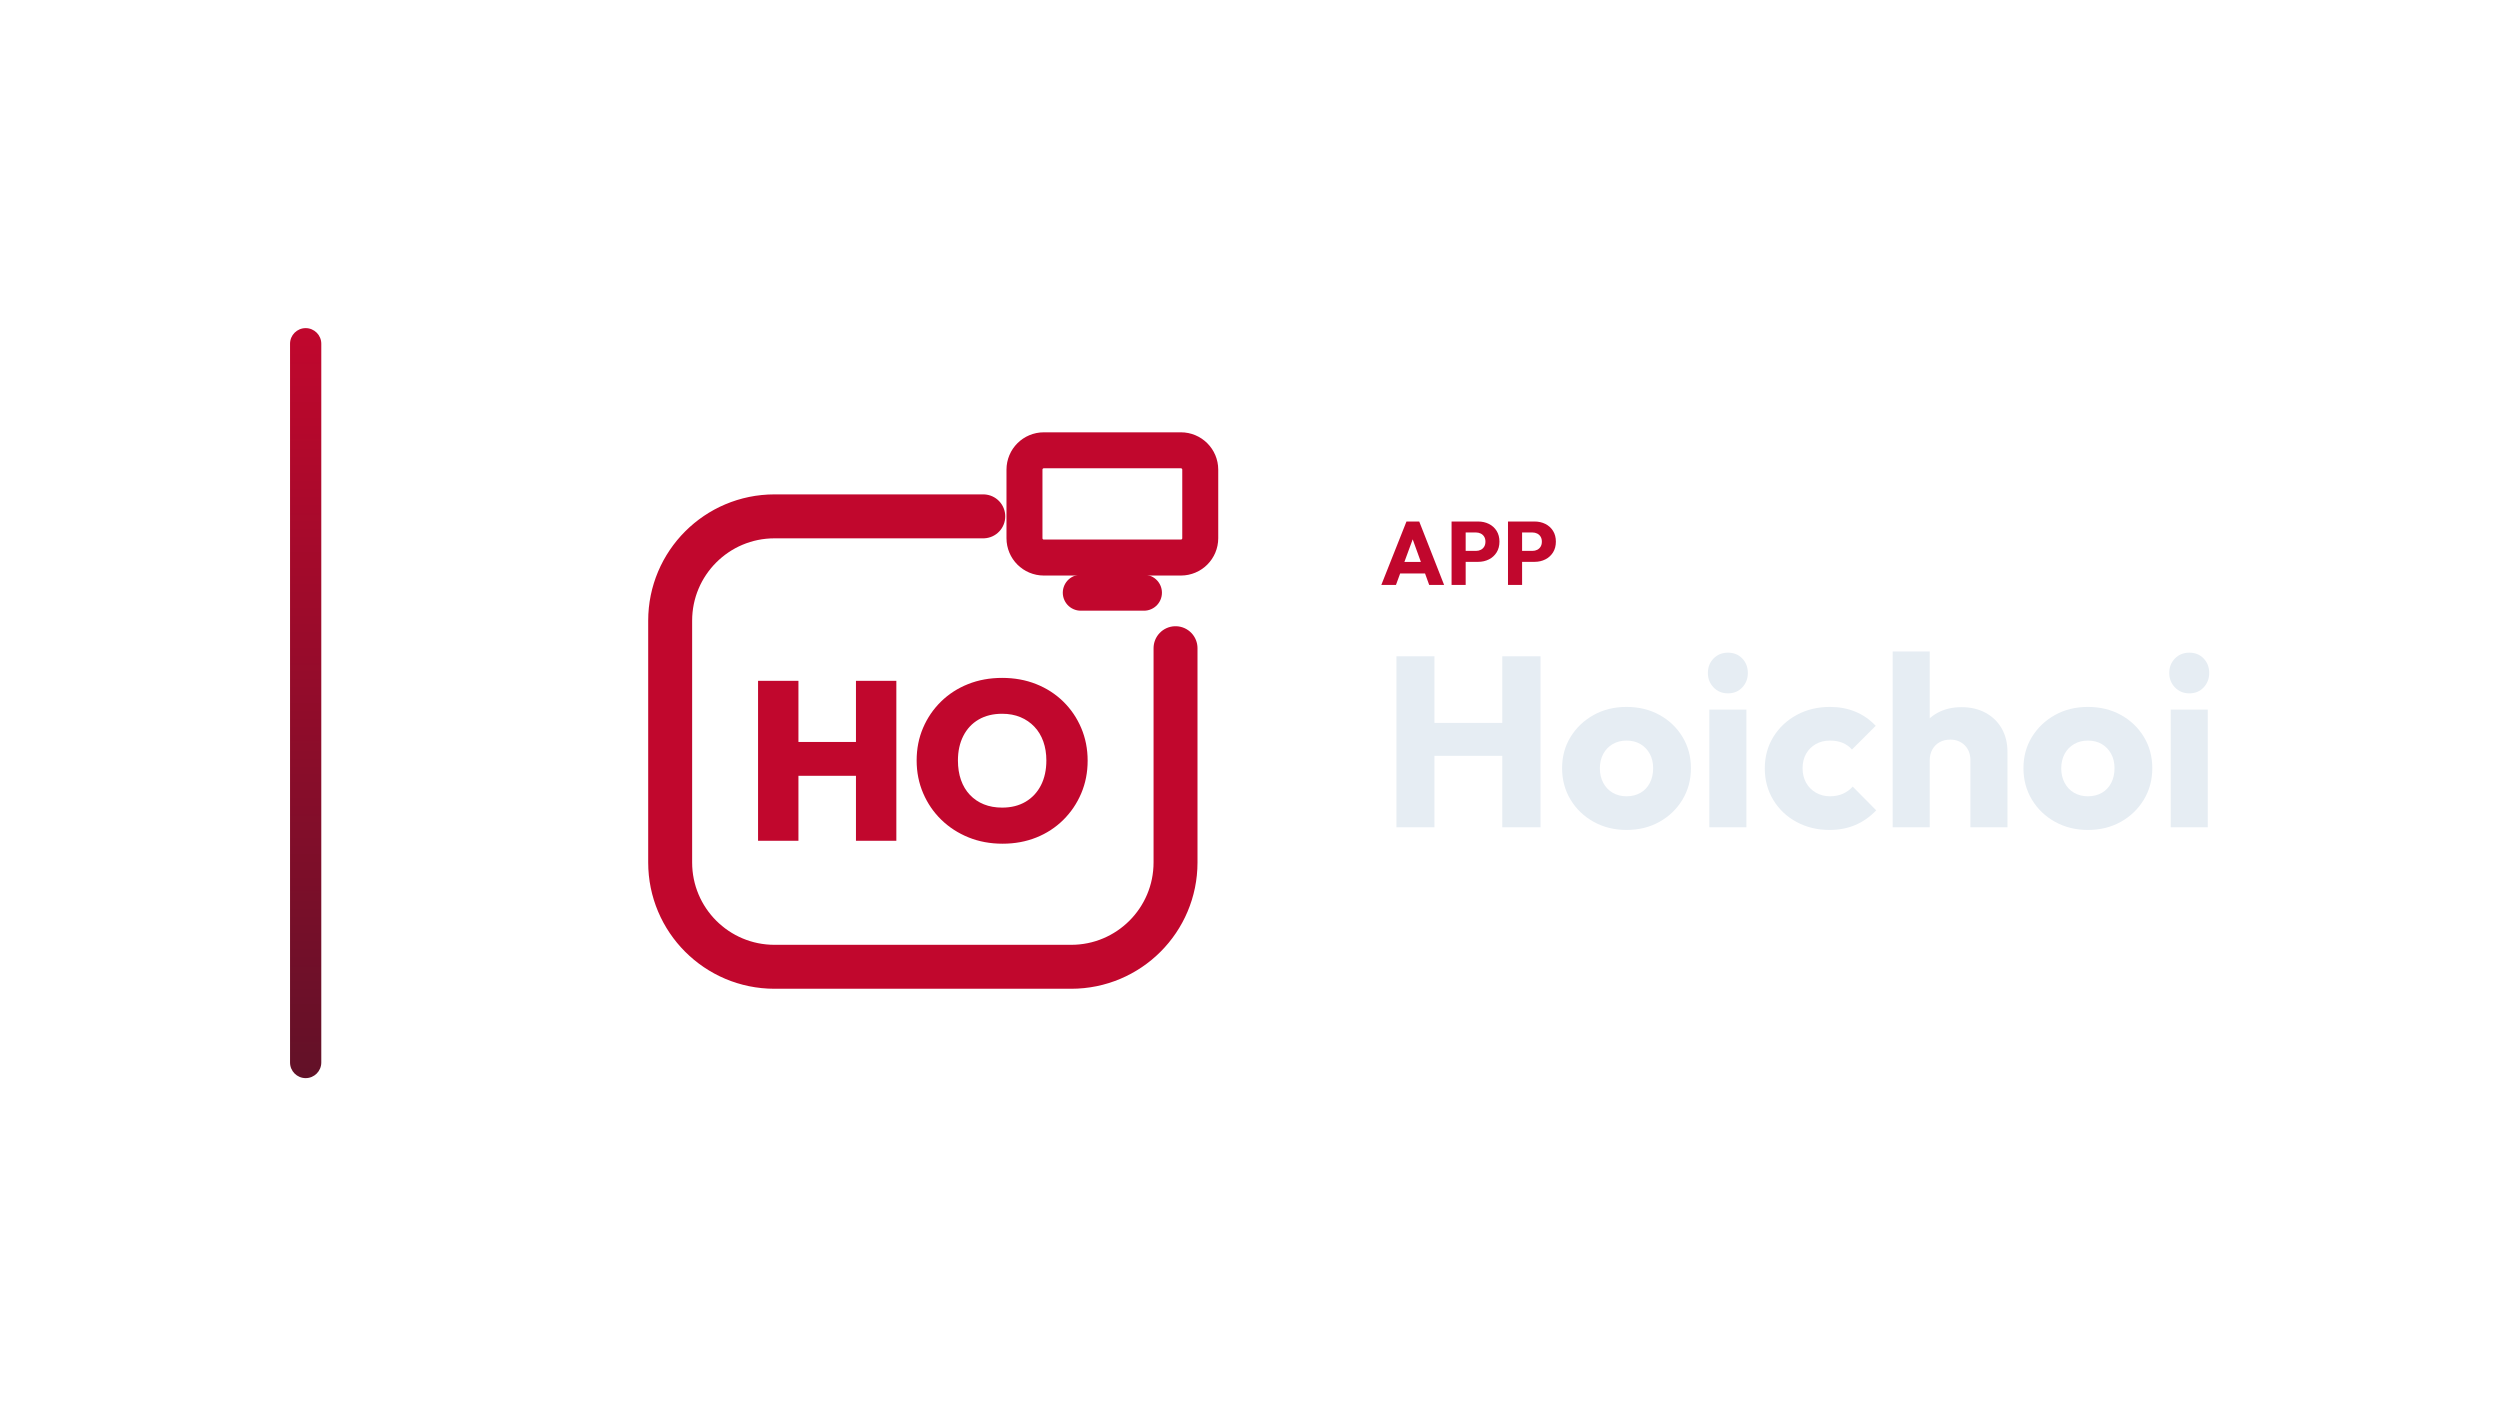
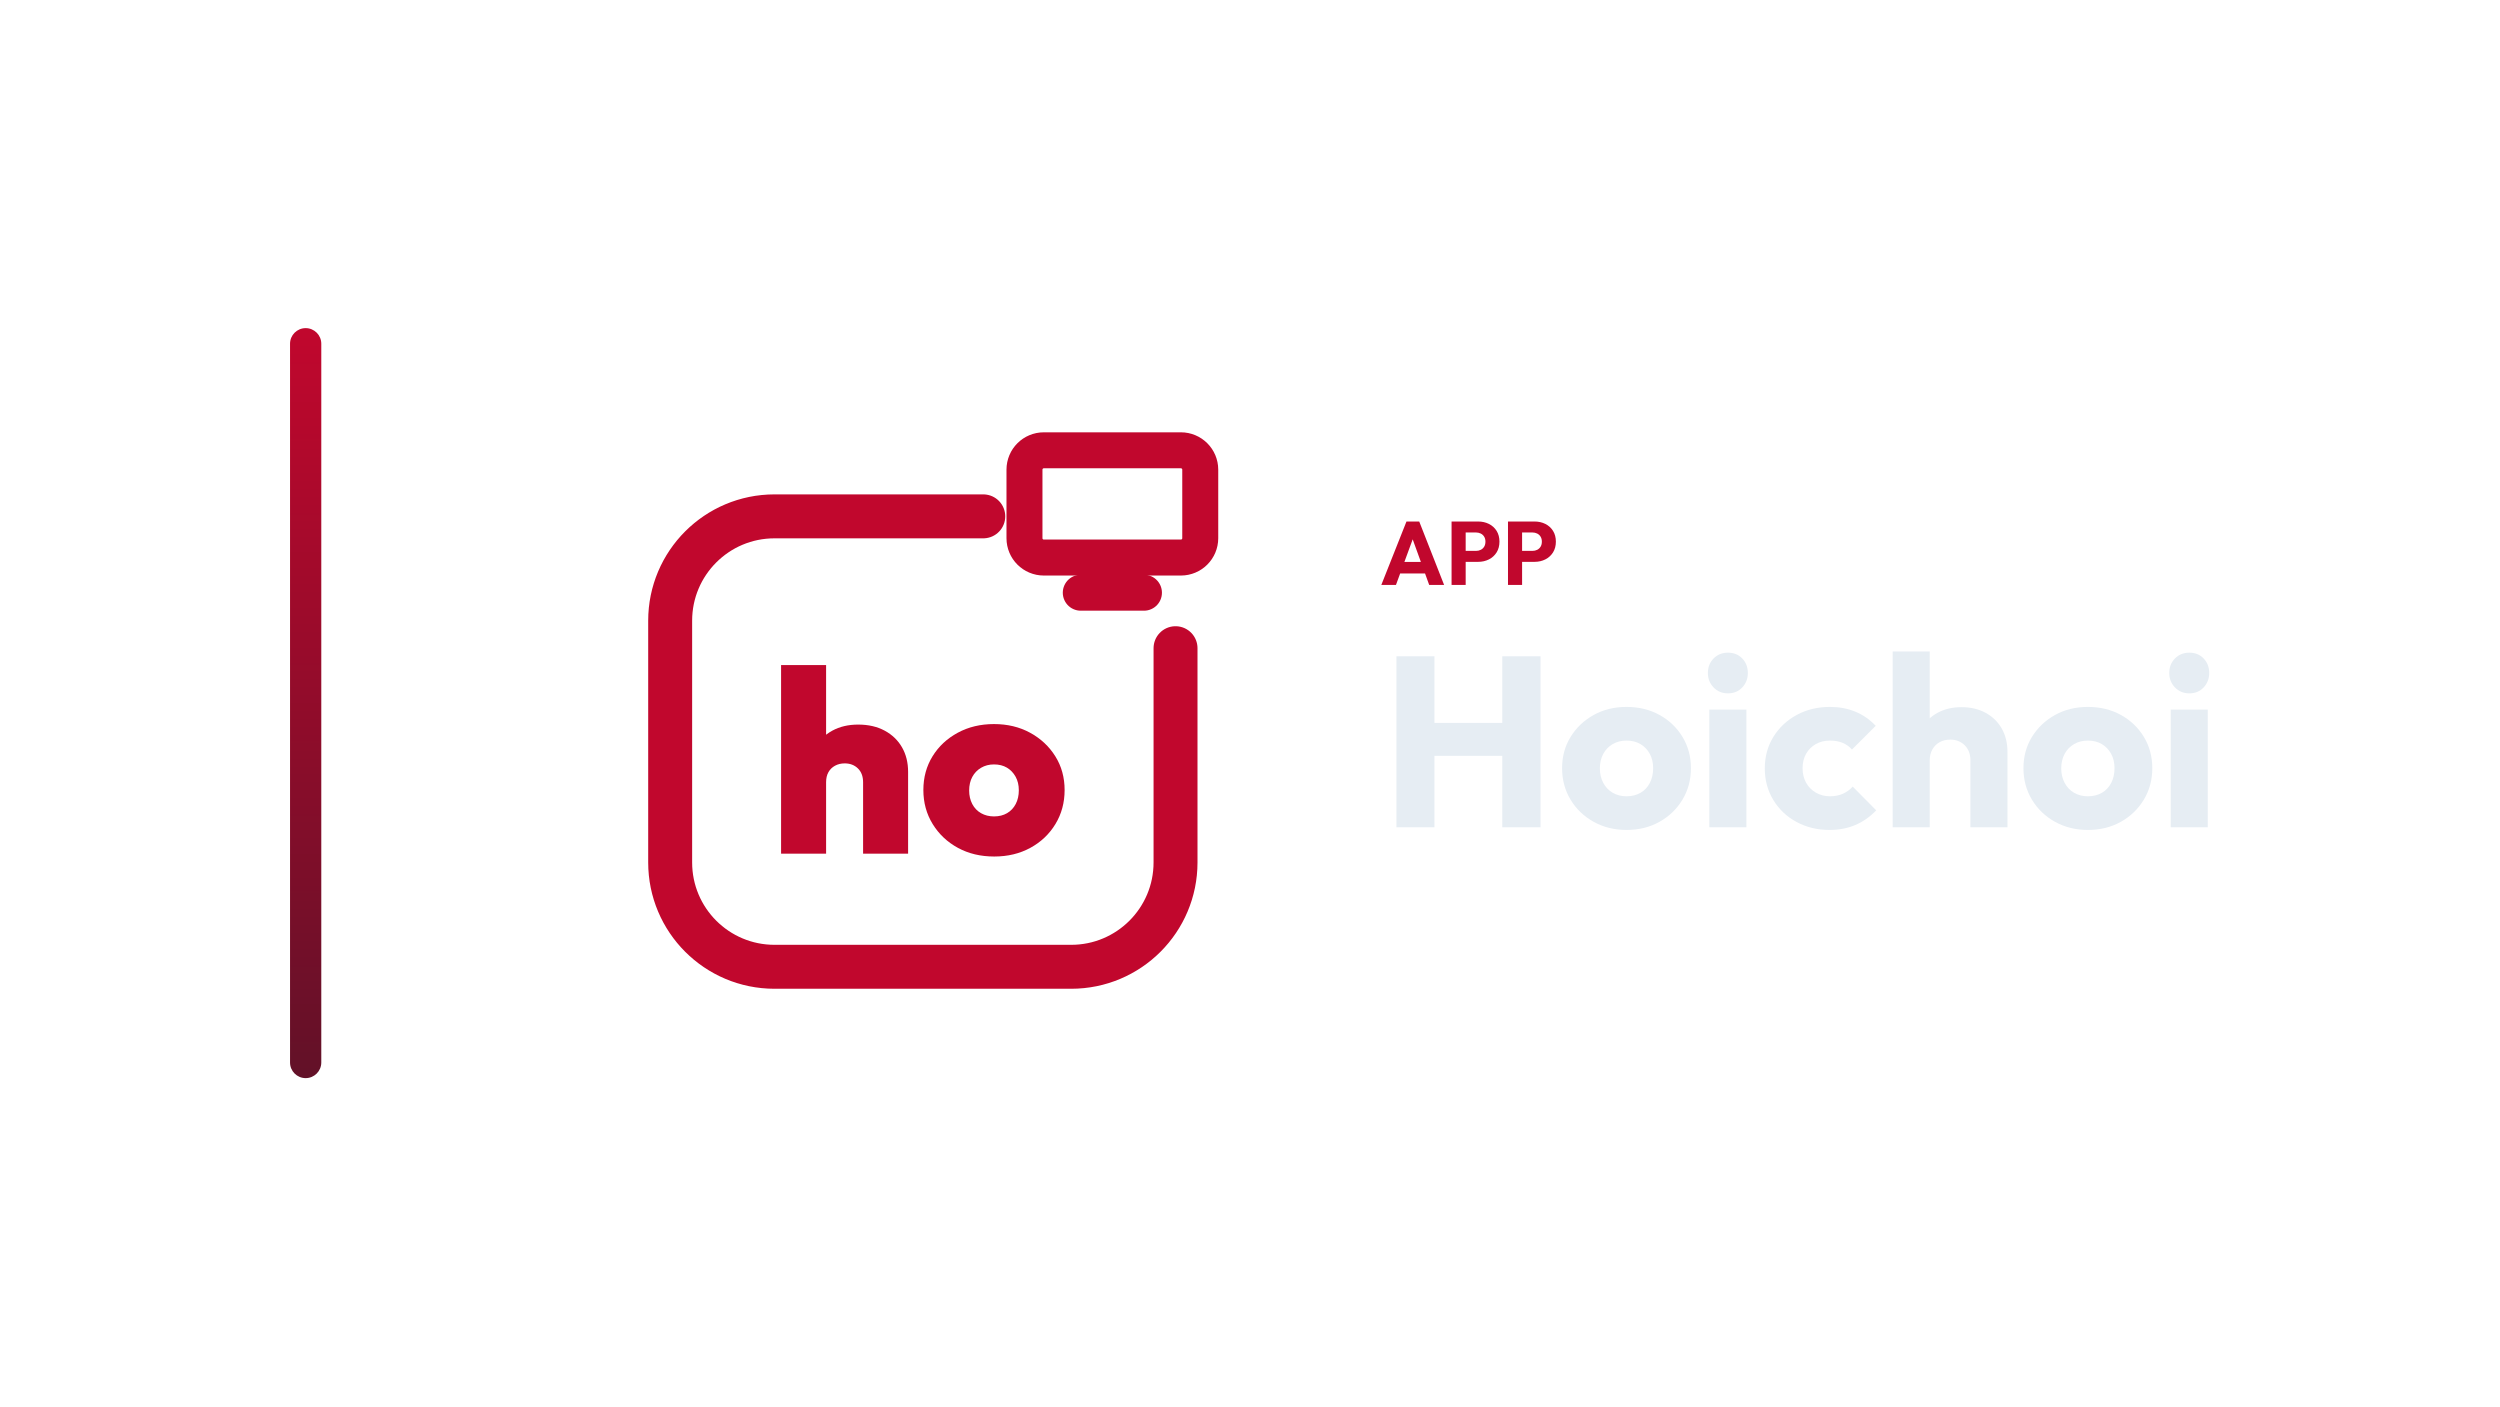
<svg xmlns="http://www.w3.org/2000/svg" width="1280" height="720" viewBox="0 0 1280 720">
  <g transform="translate(78.5,0.0)">
    <defs>
      <linearGradient id="cbRail" x1="0" y1="0" x2="0" y2="1">
        <stop offset="0%" stop-color="#C1072D" />
        <stop offset="100%" stop-color="#621128" />
      </linearGradient>
    </defs>
    <rect x="70" y="168" width="16" height="384" rx="8.0" fill="url(#cbRail)" />
    <g transform="translate(214,180) scale(0.70312)">
      <path d="M 300 120 L 148 120 C 106 120 72 154 72 196 L 72 372 C 72 414 106 448 148 448 L 364 448 C 406 448 440 414 440 372 L 440 216" fill="none" stroke="#C1072D" stroke-width="32.0" stroke-linecap="round" stroke-linejoin="round" />
      <rect x="330.0" y="71.9" width="128.0" height="78.1" rx="14.1" fill="none" stroke="#C1072D" stroke-width="26.2" stroke-linecap="round" stroke-linejoin="round" />
      <path d="M 371.0 175.6 L 417.0 175.6" fill="none" stroke="#C1072D" stroke-width="26.2" stroke-linecap="round" stroke-linejoin="round" />
-       <path d="M136.0 356.234V239.766H165.405V356.234ZM207.294 356.234V239.766H236.698V356.234ZM152.756 308.924V284.283H217.971V308.924Z" fill="#C1072D" stroke="none" />
-       <path d="M314.07 358.37Q300.6 358.37 289.265 353.77Q277.93 349.17 269.47 340.957Q261.01 332.743 256.246 321.655Q251.483 310.567 251.483 297.754Q251.483 284.94 256.164 274.016Q260.846 263.092 269.224 254.879Q277.602 246.665 288.936 242.148Q300.271 237.63 313.741 237.63Q327.211 237.63 338.546 242.148Q349.881 246.665 358.259 254.879Q366.637 263.092 371.318 274.099Q376.0 285.105 376.0 297.918Q376.0 310.731 371.318 321.737Q366.637 332.743 358.259 341.039Q349.881 349.335 338.628 353.852Q327.376 358.37 314.07 358.37ZM313.741 332.086Q323.598 332.086 330.825 327.815Q338.053 323.544 341.996 315.823Q345.938 308.103 345.938 297.754Q345.938 290.197 343.721 283.955Q341.503 277.713 337.232 273.195Q332.961 268.678 327.047 266.214Q321.133 263.749 313.741 263.749Q303.885 263.749 296.657 267.938Q289.429 272.127 285.487 279.848Q281.544 287.569 281.544 297.754Q281.544 305.639 283.762 311.963Q285.979 318.287 290.251 322.805Q294.522 327.322 300.435 329.704Q306.349 332.086 313.741 332.086Z" fill="#C1072D" stroke="none" />
+       <path d="M212.485 365.628V313.635Q212.485 307.231 208.717 303.557Q204.949 299.884 199.11 299.884Q195.154 299.884 192.046 301.579Q188.937 303.275 187.242 306.289Q185.546 309.303 185.546 313.635L172.737 307.607Q172.737 296.493 177.352 288.487Q181.967 280.481 190.068 276.054Q198.168 271.627 208.905 271.627Q220.02 271.627 228.214 276.054Q236.409 280.481 240.836 288.204Q245.262 295.928 245.262 306.1V365.628ZM152.769 365.628V228.3H185.546V365.628Z" fill="#C1072D" stroke="none" />
+       <path d="M307.992 367.7Q293.111 367.7 281.525 361.389Q269.94 355.079 263.158 344.059Q256.377 333.038 256.377 319.287Q256.377 305.535 263.064 294.703Q269.752 283.872 281.431 277.561Q293.111 271.25 307.804 271.25Q322.498 271.25 334.083 277.561Q345.668 283.872 352.45 294.703Q359.231 305.535 359.231 319.287Q359.231 333.038 352.544 344.059Q345.856 355.079 334.271 361.389Q322.686 367.7 307.992 367.7ZM307.804 338.501Q313.267 338.501 317.317 336.147Q321.367 333.792 323.628 329.459Q325.888 325.126 325.888 319.475Q325.888 313.824 323.534 309.585Q321.179 305.347 317.223 302.992Q313.267 300.637 307.804 300.637Q302.529 300.637 298.385 303.086Q294.241 305.535 291.98 309.774Q289.72 314.012 289.72 319.664Q289.72 325.126 291.98 329.459Q294.241 333.792 298.385 336.147Q302.529 338.501 307.804 338.501Z" fill="#C1072D" stroke="none" />
    </g>
    <path d="M628.731 299.49 641.611 267.014H648.143L660.885 299.49H653.249L643.497 272.534H646.119L636.229 299.49ZM636.045 293.602V287.714H653.755V293.602Z" fill="#C1072D" stroke="none" />
    <path d="M670.223 287.668V282.056H677.215Q678.549 282.056 679.653 281.504Q680.757 280.952 681.401 279.894Q682.045 278.836 682.045 277.318Q682.045 275.846 681.401 274.788Q680.757 273.73 679.653 273.178Q678.549 272.626 677.215 272.626H670.223V267.014H678.273Q681.355 267.014 683.839 268.256Q686.323 269.498 687.772 271.821Q689.221 274.144 689.221 277.318Q689.221 280.492 687.772 282.815Q686.323 285.138 683.839 286.403Q681.355 287.668 678.273 287.668ZM664.703 299.49V267.014H671.925V299.49Z" fill="#C1072D" stroke="none" />
    <path d="M699.111 287.668V282.056H706.103Q707.437 282.056 708.541 281.504Q709.645 280.952 710.289 279.894Q710.933 278.836 710.933 277.318Q710.933 275.846 710.289 274.788Q709.645 273.73 708.541 273.178Q707.437 272.626 706.103 272.626H699.111V267.014H707.161Q710.243 267.014 712.727 268.256Q715.211 269.498 716.66 271.821Q718.109 274.144 718.109 277.318Q718.109 280.492 716.66 282.815Q715.211 285.138 712.727 286.403Q710.243 287.668 707.161 287.668ZM693.591 299.49V267.014H700.813V299.49Z" fill="#C1072D" stroke="none" />
    <path d="M636.473 423.57V336.026H655.941V423.57ZM690.661 423.57V336.026H710.253V423.57ZM648.129 386.99V370.126H697.109V386.99Z" fill="#E6EDF3" stroke="none" />
    <path d="M754.273 424.934Q744.973 424.934 737.471 420.78Q729.969 416.626 725.629 409.434Q721.289 402.242 721.289 393.314Q721.289 384.386 725.629 377.318Q729.969 370.25 737.409 366.096Q744.849 361.942 754.273 361.942Q763.697 361.942 771.137 366.034Q778.577 370.126 782.917 377.256Q787.257 384.386 787.257 393.314Q787.257 402.242 782.917 409.434Q778.577 416.626 771.137 420.78Q763.697 424.934 754.273 424.934ZM754.273 407.698Q758.365 407.698 761.465 405.9Q764.565 404.102 766.239 400.816Q767.913 397.53 767.913 393.314Q767.913 389.098 766.177 385.936Q764.441 382.774 761.403 380.976Q758.365 379.178 754.273 379.178Q750.305 379.178 747.205 380.976Q744.105 382.774 742.369 385.998Q740.633 389.222 740.633 393.438Q740.633 397.53 742.369 400.816Q744.105 404.102 747.205 405.9Q750.305 407.698 754.273 407.698Z" fill="#E6EDF3" stroke="none" />
    <path d="M796.681 423.57V363.306H815.653V423.57ZM806.229 354.998Q801.765 354.998 798.851 351.96Q795.937 348.922 795.937 344.582Q795.937 340.118 798.851 337.142Q801.765 334.166 806.229 334.166Q810.693 334.166 813.545 337.142Q816.397 340.118 816.397 344.582Q816.397 348.922 813.545 351.96Q810.693 354.998 806.229 354.998Z" fill="#E6EDF3" stroke="none" />
    <path d="M858.185 424.934Q848.885 424.934 841.321 420.842Q833.757 416.75 829.417 409.558Q825.077 402.366 825.077 393.438Q825.077 384.386 829.479 377.256Q833.881 370.126 841.445 366.034Q849.009 361.942 858.433 361.942Q865.501 361.942 871.391 364.36Q877.281 366.778 881.869 371.614L869.717 383.766Q867.609 381.41 864.819 380.294Q862.029 379.178 858.433 379.178Q854.341 379.178 851.179 380.976Q848.017 382.774 846.219 385.936Q844.421 389.098 844.421 393.314Q844.421 397.53 846.219 400.754Q848.017 403.978 851.241 405.838Q854.465 407.698 858.433 407.698Q862.153 407.698 865.067 406.396Q867.981 405.094 870.089 402.738L882.117 414.89Q877.405 419.85 871.453 422.392Q865.501 424.934 858.185 424.934Z" fill="#E6EDF3" stroke="none" />
    <path d="M930.353 423.57V389.222Q930.353 384.51 927.439 381.596Q924.525 378.682 920.061 378.682Q916.961 378.682 914.605 379.984Q912.249 381.286 910.885 383.704Q909.521 386.122 909.521 389.222L902.205 385.626Q902.205 378.558 905.181 373.226Q908.157 367.894 913.489 364.98Q918.821 362.066 925.765 362.066Q932.833 362.066 938.165 364.98Q943.497 367.894 946.411 373.04Q949.325 378.186 949.325 385.006V423.57ZM890.549 423.57V333.546H909.521V423.57Z" fill="#E6EDF3" stroke="none" />
    <path d="M990.493 424.934Q981.193 424.934 973.691 420.78Q966.189 416.626 961.849 409.434Q957.509 402.242 957.509 393.314Q957.509 384.386 961.849 377.318Q966.189 370.25 973.629 366.096Q981.069 361.942 990.493 361.942Q999.917 361.942 1007.357 366.034Q1014.797 370.126 1019.137 377.256Q1023.477 384.386 1023.477 393.314Q1023.477 402.242 1019.137 409.434Q1014.797 416.626 1007.357 420.78Q999.917 424.934 990.493 424.934ZM990.493 407.698Q994.585 407.698 997.685 405.9Q1000.785 404.102 1002.459 400.816Q1004.133 397.53 1004.133 393.314Q1004.133 389.098 1002.397 385.936Q1000.661 382.774 997.623 380.976Q994.585 379.178 990.493 379.178Q986.525 379.178 983.425 380.976Q980.325 382.774 978.589 385.998Q976.853 389.222 976.853 393.438Q976.853 397.53 978.589 400.816Q980.325 404.102 983.425 405.9Q986.525 407.698 990.493 407.698Z" fill="#E6EDF3" stroke="none" />
    <path d="M1032.901 423.57V363.306H1051.873V423.57ZM1042.449 354.998Q1037.985 354.998 1035.071 351.96Q1032.157 348.922 1032.157 344.582Q1032.157 340.118 1035.071 337.142Q1037.985 334.166 1042.449 334.166Q1046.913 334.166 1049.765 337.142Q1052.617 340.118 1052.617 344.582Q1052.617 348.922 1049.765 351.96Q1046.913 354.998 1042.449 354.998Z" fill="#E6EDF3" stroke="none" />
  </g>
</svg>
